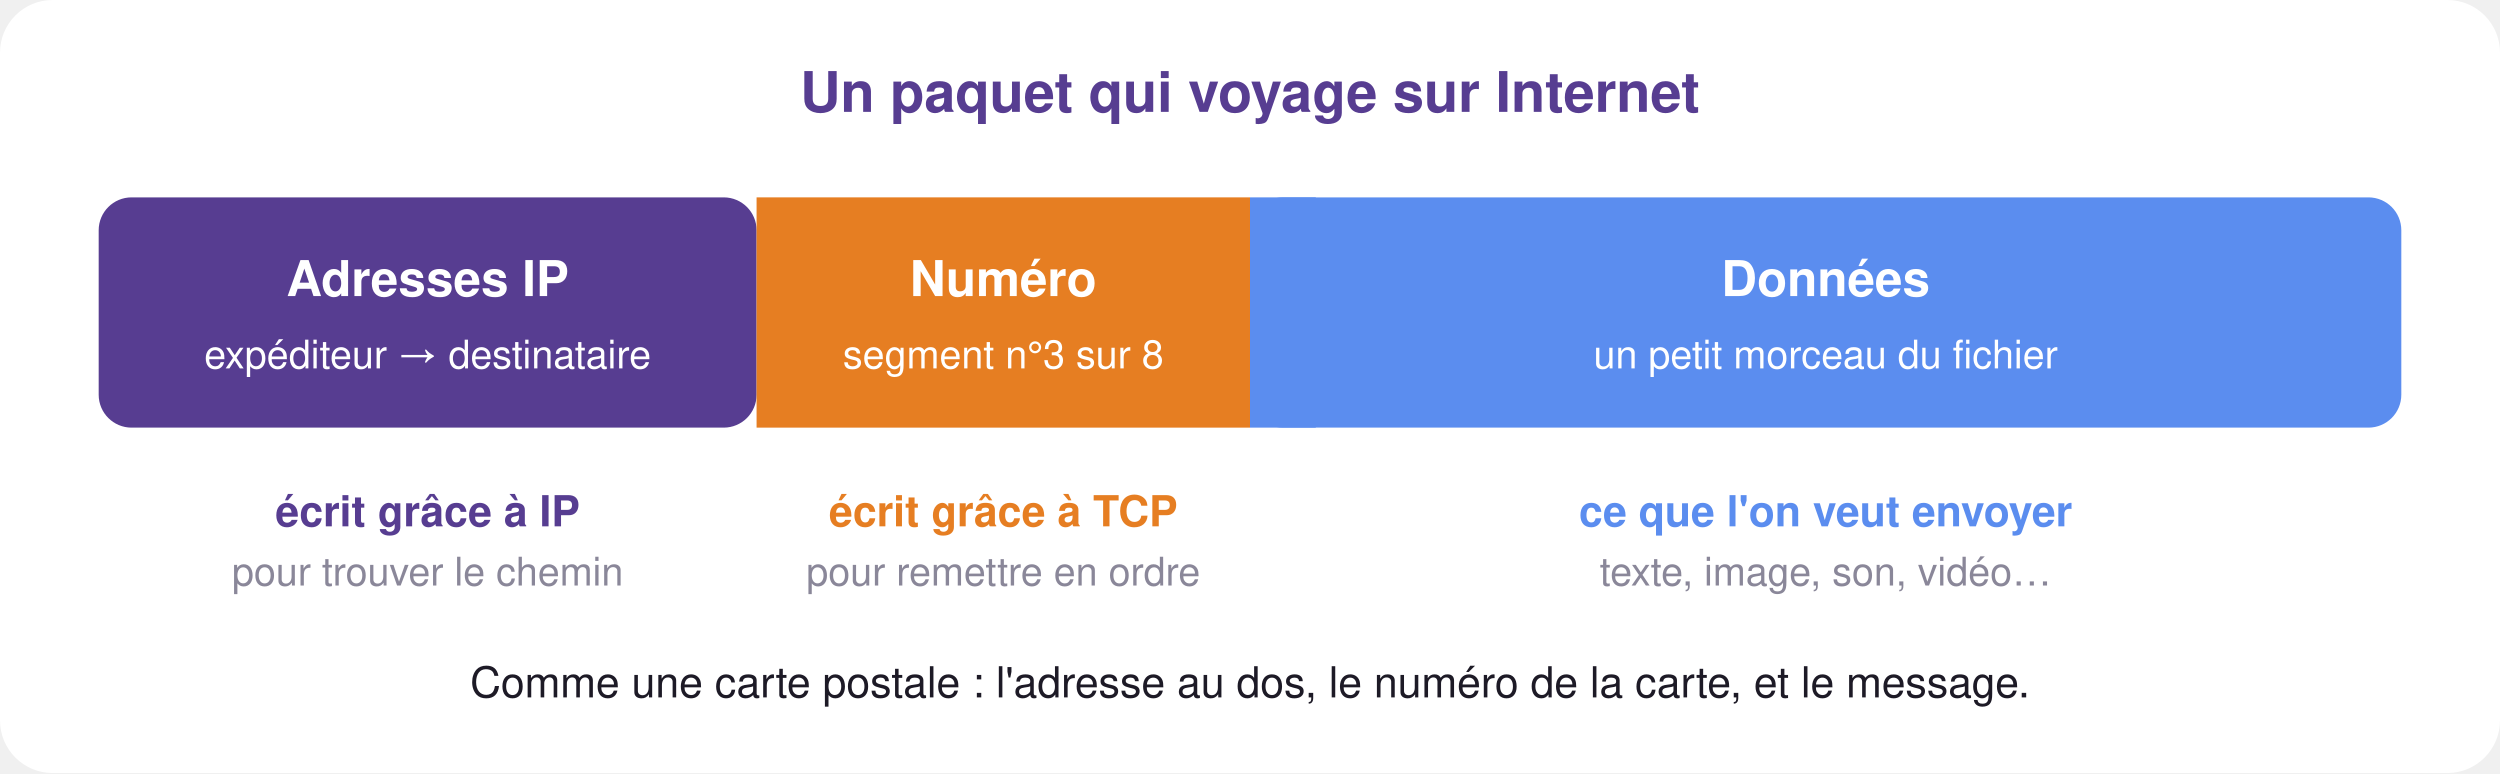
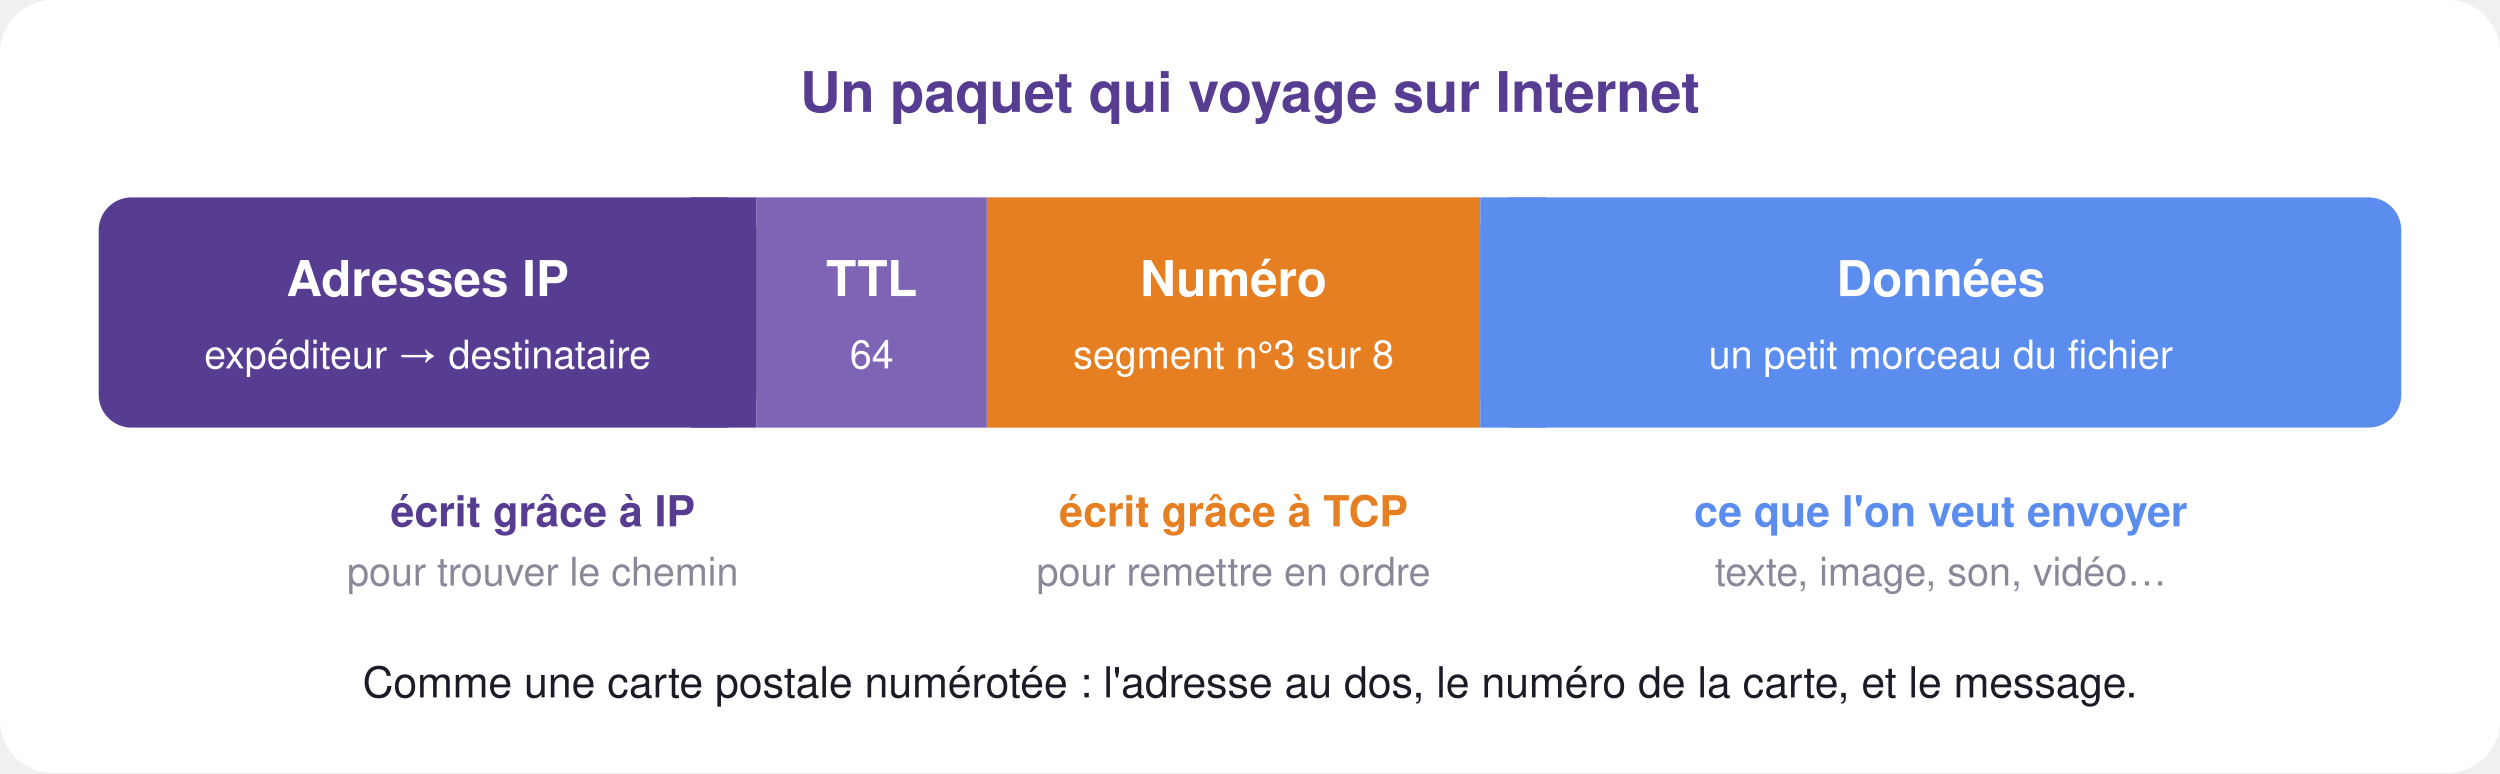
<svg xmlns="http://www.w3.org/2000/svg" viewBox="0 0 760 235" width="760" height="235" font-family="Quicksand, 'Segoe UI', Helvetica, Arial, sans-serif" role="img">
  <rect width="760" height="235" rx="16" fill="#ffffff" />
  <text x="380" y="34" font-size="17" fill="#573D91" font-weight="700" text-anchor="middle">Un paquet qui voyage sur Internet</text>
  <rect x="30" y="60" width="200" height="70" rx="10" fill="#573D91" />
+   <rect x="210" y="60" width="20" height="70" fill="#573D91" />
  <text x="130" y="90" font-size="15" fill="#fff" font-weight="700" text-anchor="middle">Adresses IP</text>
  <text x="130" y="112" font-size="12" fill="#fff" font-weight="500" text-anchor="middle">expéditeur → destinataire</text>
-   <rect x="230" y="60" width="150" height="70" fill="#E67E22" />
-   <text x="305" y="90" font-size="15" fill="#fff" font-weight="700" text-anchor="middle">Numéro</text>
-   <text x="305" y="112" font-size="12" fill="#fff" font-weight="500" text-anchor="middle">segment n°3 sur 8</text>
-   <rect x="380" y="60" width="350" height="70" rx="10" fill="#5b8def" />
-   <rect x="380" y="60" width="20" height="70" fill="#5b8def" />
-   <text x="555" y="90" font-size="15" fill="#fff" font-weight="700" text-anchor="middle">Données</text>
-   <text x="555" y="112" font-size="12" fill="#fff" font-weight="500" text-anchor="middle">un petit morceau du fichier</text>
-   <text x="130" y="160" font-size="13" fill="#573D91" font-weight="700" text-anchor="middle">écrit grâce à IP</text>
-   <text x="130" y="178" font-size="12" fill="#8a8799" font-weight="500" text-anchor="middle">pour trouver le chemin</text>
-   <text x="305" y="160" font-size="13" fill="#E67E22" font-weight="700" text-anchor="middle">écrit grâce à TCP</text>
-   <text x="305" y="178" font-size="12" fill="#8a8799" font-weight="500" text-anchor="middle">pour remettre en ordre</text>
-   <text x="555" y="160" font-size="13" fill="#5b8def" font-weight="700" text-anchor="middle">ce que l'on veut envoyer</text>
-   <text x="555" y="178" font-size="12" fill="#8a8799" font-weight="500" text-anchor="middle">texte, image, son, vidéo…</text>
-   <text x="380" y="212" font-size="13" fill="#1d1a26" font-weight="500" text-anchor="middle">Comme une carte postale : l'adresse au dos, le numéro de la carte, et le message.</text>
+   <rect x="230" y="60" width="70" height="70" fill="#7E64B5" />
+   <text x="265" y="90" font-size="15" fill="#fff" font-weight="700" text-anchor="middle">TTL</text>
+   <text x="265" y="112" font-size="12" fill="#fff" font-weight="500" text-anchor="middle">64</text>
+   <rect x="300" y="60" width="150" height="70" fill="#E67E22" />
+   <text x="375" y="90" font-size="15" fill="#fff" font-weight="700" text-anchor="middle">Numéro</text>
+   <text x="375" y="112" font-size="12" fill="#fff" font-weight="500" text-anchor="middle">segment n°3 sur 8</text>
+   <rect x="450" y="60" width="280" height="70" rx="10" fill="#5b8def" />
+   <rect x="450" y="60" width="20" height="70" fill="#5b8def" />
+   <text x="590" y="90" font-size="15" fill="#fff" font-weight="700" text-anchor="middle">Données</text>
+   <text x="590" y="112" font-size="12" fill="#fff" font-weight="500" text-anchor="middle">un petit morceau du fichier</text>
+   <text x="165" y="160" font-size="13" fill="#573D91" font-weight="700" text-anchor="middle">écrit grâce à IP</text>
+   <text x="165" y="178" font-size="12" fill="#8a8799" font-weight="500" text-anchor="middle">pour trouver le chemin</text>
+   <text x="375" y="160" font-size="13" fill="#E67E22" font-weight="700" text-anchor="middle">écrit grâce à TCP</text>
+   <text x="375" y="178" font-size="12" fill="#8a8799" font-weight="500" text-anchor="middle">pour remettre en ordre</text>
+   <text x="590" y="160" font-size="13" fill="#5b8def" font-weight="700" text-anchor="middle">ce que l'on veut envoyer</text>
+   <text x="590" y="178" font-size="12" fill="#8a8799" font-weight="500" text-anchor="middle">texte, image, son, vidéo…</text>
+   <text x="380" y="212" font-size="13" fill="#1d1a26" font-weight="500" text-anchor="middle">Comme une carte postale numérotée : l'adresse au dos, le numéro de la carte, et le message.</text>
</svg>
